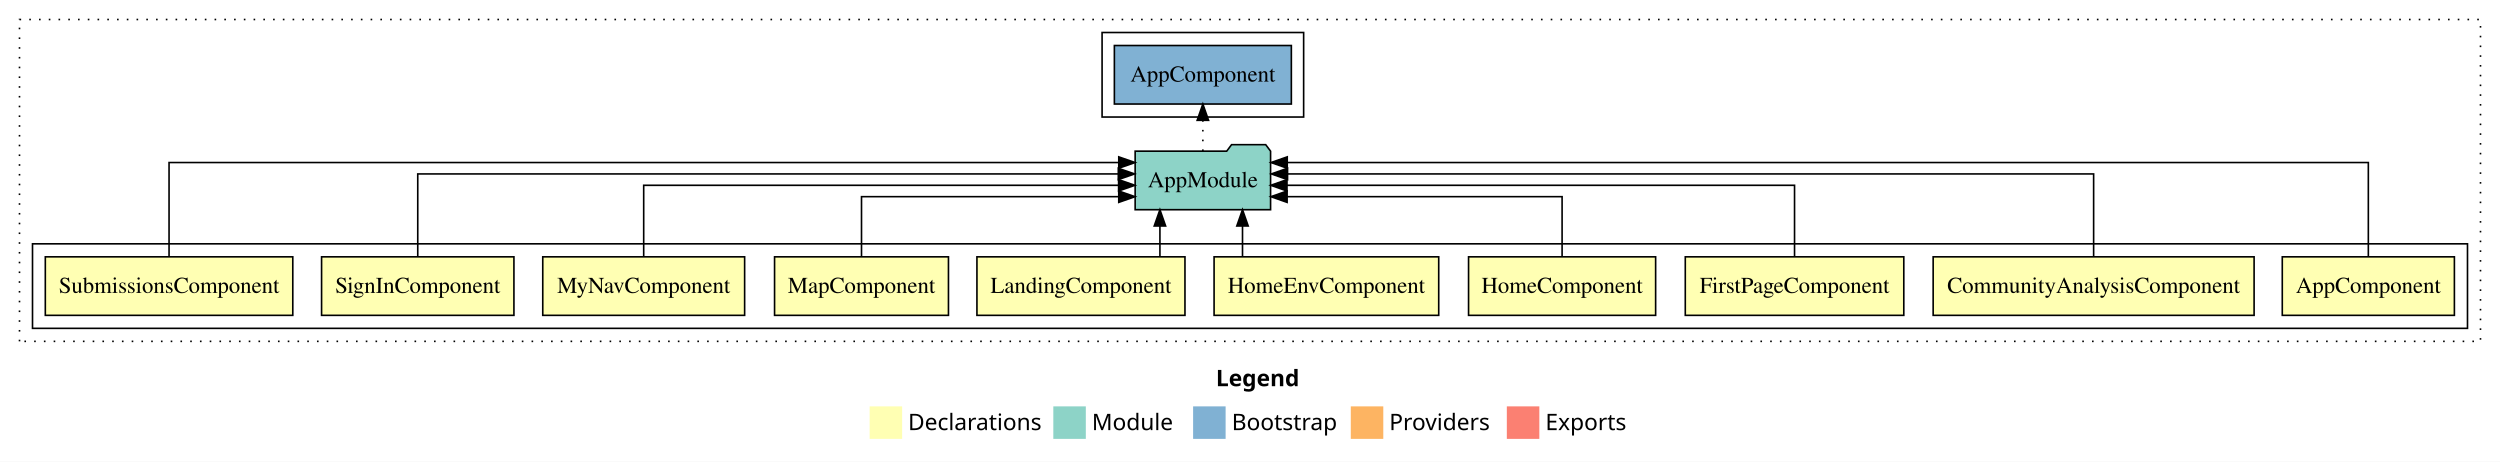
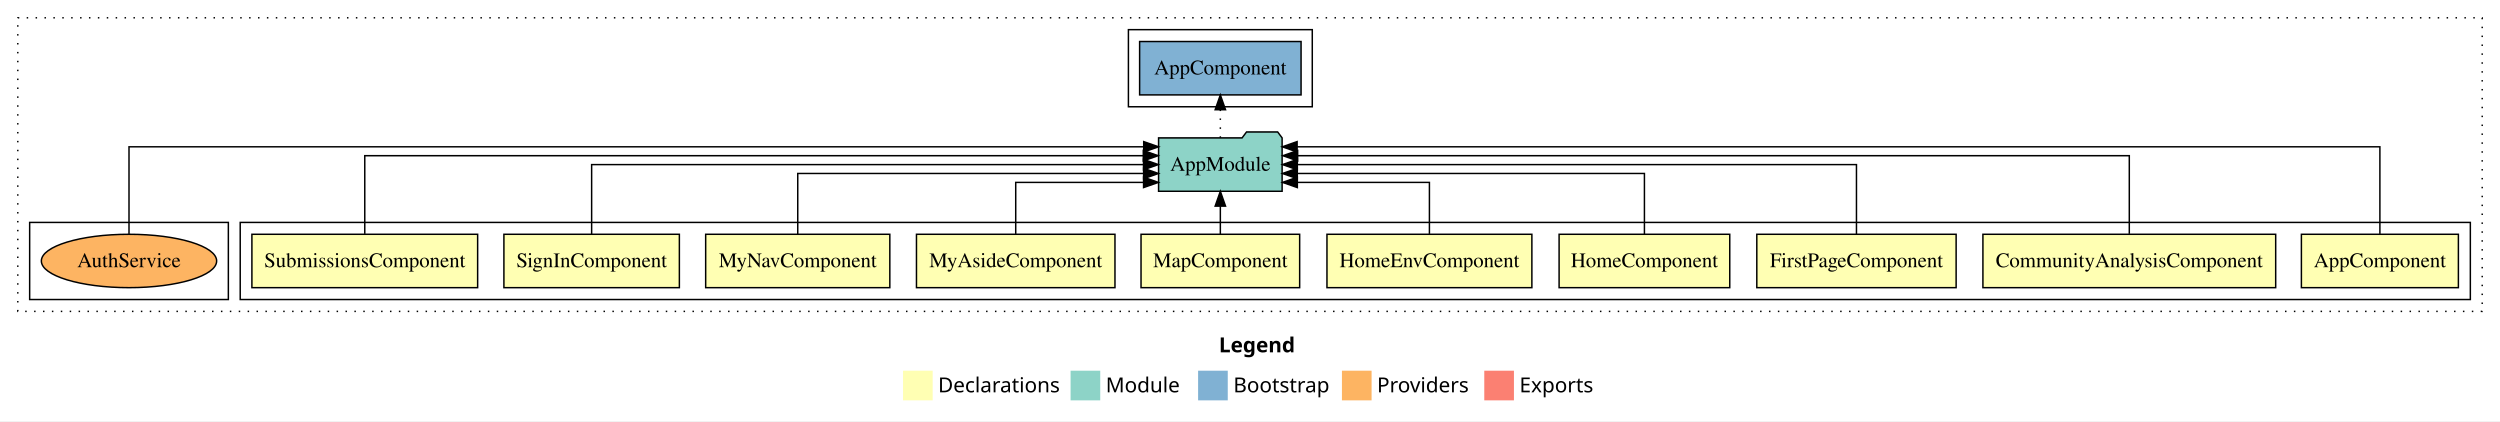
- <svg xmlns="http://www.w3.org/2000/svg" width="1538pt" height="284pt" viewBox="0.00 0.00 1538.00 284.00">
+ <svg xmlns="http://www.w3.org/2000/svg" width="1686pt" height="284pt" viewBox="0.00 0.00 1686.00 284.00">
  <g id="graph0" class="graph" transform="scale(1 1) rotate(0) translate(4 280)">
-     <polygon fill="#ffffff" stroke="transparent" points="-4,4 -4,-280 1534,-280 1534,4 -4,4" />
-     <text text-anchor="start" x="744.009" y="-42.4" font-family="sans-serif" font-weight="bold" font-size="14.00" fill="#000000">Legend</text>
-     <polygon fill="#ffffb3" stroke="transparent" points="531,-10 531,-30 551,-30 551,-10 531,-10" />
-     <text text-anchor="start" x="554.629" y="-15.4" font-family="sans-serif" font-size="14.00" fill="#000000">  Declarations</text>
-     <polygon fill="#8dd3c7" stroke="transparent" points="644,-10 644,-30 664,-30 664,-10 644,-10" />
-     <text text-anchor="start" x="667.725" y="-15.4" font-family="sans-serif" font-size="14.00" fill="#000000">  Module</text>
-     <polygon fill="#80b1d3" stroke="transparent" points="730,-10 730,-30 750,-30 750,-10 730,-10" />
-     <text text-anchor="start" x="753.781" y="-15.4" font-family="sans-serif" font-size="14.00" fill="#000000">  Bootstrap</text>
-     <polygon fill="#fdb462" stroke="transparent" points="827,-10 827,-30 847,-30 847,-10 827,-10" />
-     <text text-anchor="start" x="850.673" y="-15.4" font-family="sans-serif" font-size="14.00" fill="#000000">  Providers</text>
-     <polygon fill="#fb8072" stroke="transparent" points="923,-10 923,-30 943,-30 943,-10 923,-10" />
-     <text text-anchor="start" x="946.726" y="-15.4" font-family="sans-serif" font-size="14.00" fill="#000000">  Exports</text>
+     <polygon fill="#ffffff" stroke="transparent" points="-4,4 -4,-280 1682,-280 1682,4 -4,4" />
+     <text text-anchor="start" x="818.009" y="-42.4" font-family="sans-serif" font-weight="bold" font-size="14.00" fill="#000000">Legend</text>
+     <polygon fill="#ffffb3" stroke="transparent" points="605,-10 605,-30 625,-30 625,-10 605,-10" />
+     <text text-anchor="start" x="628.629" y="-15.4" font-family="sans-serif" font-size="14.00" fill="#000000">  Declarations</text>
+     <polygon fill="#8dd3c7" stroke="transparent" points="718,-10 718,-30 738,-30 738,-10 718,-10" />
+     <text text-anchor="start" x="741.725" y="-15.4" font-family="sans-serif" font-size="14.00" fill="#000000">  Module</text>
+     <polygon fill="#80b1d3" stroke="transparent" points="804,-10 804,-30 824,-30 824,-10 804,-10" />
+     <text text-anchor="start" x="827.781" y="-15.4" font-family="sans-serif" font-size="14.00" fill="#000000">  Bootstrap</text>
+     <polygon fill="#fdb462" stroke="transparent" points="901,-10 901,-30 921,-30 921,-10 901,-10" />
+     <text text-anchor="start" x="924.673" y="-15.4" font-family="sans-serif" font-size="14.00" fill="#000000">  Providers</text>
+     <polygon fill="#fb8072" stroke="transparent" points="997,-10 997,-30 1017,-30 1017,-10 997,-10" />
+     <text text-anchor="start" x="1020.726" y="-15.4" font-family="sans-serif" font-size="14.00" fill="#000000">  Exports</text>
    <g id="clust1" class="cluster">
-       <polygon fill="none" stroke="#000000" stroke-dasharray="1,5" points="8,-70 8,-268 1522,-268 1522,-70 8,-70" />
+       <polygon fill="none" stroke="#000000" stroke-dasharray="1,5" points="8,-70 8,-268 1670,-268 1670,-70 8,-70" />
    </g>
    <g id="clust2" class="cluster">
-       <polygon fill="none" stroke="#000000" points="16,-78 16,-130 1514,-130 1514,-78 16,-78" />
+       <polygon fill="none" stroke="#000000" points="158,-78 158,-130 1662,-130 1662,-78 158,-78" />
    </g>
    <g id="clust15" class="cluster">
-       <polygon fill="none" stroke="#000000" points="674,-208 674,-260 798,-260 798,-208 674,-208" />
+       <polygon fill="none" stroke="#000000" points="757,-208 757,-260 881,-260 881,-208 757,-208" />
+     </g>
+     <g id="clust16" class="cluster">
+       <polygon fill="none" stroke="#000000" points="16,-78 16,-130 150,-130 150,-78 16,-78" />
    </g>
    <g id="node1" class="node">
-       <polygon fill="#ffffb3" stroke="#000000" points="1505.94,-122 1400.06,-122 1400.06,-86 1505.94,-86 1505.94,-122" />
-       <text text-anchor="middle" x="1453" y="-99.8" font-family="Times,serif" font-size="14.00" fill="#000000">AppComponent</text>
+       <polygon fill="#ffffb3" stroke="#000000" points="1653.94,-122 1548.06,-122 1548.06,-86 1653.94,-86 1653.94,-122" />
+       <text text-anchor="middle" x="1601" y="-99.8" font-family="Times,serif" font-size="14.00" fill="#000000">AppComponent</text>
    </g>
    <g id="node11" class="node">
-       <polygon fill="#8dd3c7" stroke="#000000" points="777.657,-187 774.657,-191 753.657,-191 750.657,-187 694.343,-187 694.343,-151 777.657,-151 777.657,-187" />
-       <text text-anchor="middle" x="736" y="-164.8" font-family="Times,serif" font-size="14.00" fill="#000000">AppModule</text>
+       <polygon fill="#8dd3c7" stroke="#000000" points="860.657,-187 857.657,-191 836.657,-191 833.657,-187 777.343,-187 777.343,-151 860.657,-151 860.657,-187" />
+       <text text-anchor="middle" x="819" y="-164.8" font-family="Times,serif" font-size="14.00" fill="#000000">AppModule</text>
    </g>
    <g id="edge1" class="edge">
-       <path fill="none" stroke="#000000" d="M1453,-122.011C1453,-144.485 1453,-180 1453,-180 1453,-180 787.911,-180 787.911,-180" />
-       <polygon fill="#000000" stroke="#000000" points="787.911,-176.5 777.911,-180 787.911,-183.5 787.911,-176.5" />
+       <path fill="none" stroke="#000000" d="M1601,-122.248C1601,-145.018 1601,-181 1601,-181 1601,-181 870.767,-181 870.767,-181" />
+       <polygon fill="#000000" stroke="#000000" points="870.767,-177.5 860.767,-181 870.767,-184.5 870.767,-177.5" />
    </g>
    <g id="node2" class="node">
-       <polygon fill="#ffffb3" stroke="#000000" points="1382.723,-122 1185.277,-122 1185.277,-86 1382.723,-86 1382.723,-122" />
-       <text text-anchor="middle" x="1284" y="-99.8" font-family="Times,serif" font-size="14.00" fill="#000000">CommunityAnalysisComponent</text>
+       <polygon fill="#ffffb3" stroke="#000000" points="1530.723,-122 1333.277,-122 1333.277,-86 1530.723,-86 1530.723,-122" />
+       <text text-anchor="middle" x="1432" y="-99.8" font-family="Times,serif" font-size="14.00" fill="#000000">CommunityAnalysisComponent</text>
    </g>
    <g id="edge2" class="edge">
-       <path fill="none" stroke="#000000" d="M1284,-122.129C1284,-142.572 1284,-173 1284,-173 1284,-173 788.091,-173 788.091,-173" />
-       <polygon fill="#000000" stroke="#000000" points="788.091,-169.5 778.091,-173 788.091,-176.5 788.091,-169.5" />
+       <path fill="none" stroke="#000000" d="M1432,-122.284C1432,-143.321 1432,-175 1432,-175 1432,-175 871.134,-175 871.134,-175" />
+       <polygon fill="#000000" stroke="#000000" points="871.134,-171.5 861.134,-175 871.134,-178.5 871.134,-171.5" />
    </g>
    <g id="node3" class="node">
-       <polygon fill="#ffffb3" stroke="#000000" points="1167.213,-122 1032.787,-122 1032.787,-86 1167.213,-86 1167.213,-122" />
-       <text text-anchor="middle" x="1100" y="-99.8" font-family="Times,serif" font-size="14.00" fill="#000000">FirstPageComponent</text>
+       <polygon fill="#ffffb3" stroke="#000000" points="1315.213,-122 1180.787,-122 1180.787,-86 1315.213,-86 1315.213,-122" />
+       <text text-anchor="middle" x="1248" y="-99.8" font-family="Times,serif" font-size="14.00" fill="#000000">FirstPageComponent</text>
    </g>
    <g id="edge3" class="edge">
-       <path fill="none" stroke="#000000" d="M1100,-122.267C1100,-140.555 1100,-166 1100,-166 1100,-166 787.755,-166 787.755,-166" />
-       <polygon fill="#000000" stroke="#000000" points="787.755,-162.5 777.755,-166 787.755,-169.5 787.755,-162.5" />
+       <path fill="none" stroke="#000000" d="M1248,-122.106C1248,-141.339 1248,-169 1248,-169 1248,-169 870.915,-169 870.915,-169" />
+       <polygon fill="#000000" stroke="#000000" points="870.915,-165.5 860.915,-169 870.915,-172.5 870.915,-165.5" />
    </g>
    <g id="node4" class="node">
-       <polygon fill="#ffffb3" stroke="#000000" points="1014.545,-122 899.455,-122 899.455,-86 1014.545,-86 1014.545,-122" />
-       <text text-anchor="middle" x="957" y="-99.8" font-family="Times,serif" font-size="14.00" fill="#000000">HomeComponent</text>
+       <polygon fill="#ffffb3" stroke="#000000" points="1162.545,-122 1047.455,-122 1047.455,-86 1162.545,-86 1162.545,-122" />
+       <text text-anchor="middle" x="1105" y="-99.8" font-family="Times,serif" font-size="14.00" fill="#000000">HomeComponent</text>
    </g>
    <g id="edge4" class="edge">
-       <path fill="none" stroke="#000000" d="M957,-122.009C957,-138.049 957,-159 957,-159 957,-159 787.828,-159 787.828,-159" />
-       <polygon fill="#000000" stroke="#000000" points="787.828,-155.5 777.828,-159 787.828,-162.5 787.828,-155.5" />
+       <path fill="none" stroke="#000000" d="M1105,-122.022C1105,-139.373 1105,-163 1105,-163 1105,-163 870.893,-163 870.893,-163" />
+       <polygon fill="#000000" stroke="#000000" points="870.893,-159.5 860.893,-163 870.893,-166.5 870.893,-159.5" />
    </g>
    <g id="node5" class="node">
-       <polygon fill="#ffffb3" stroke="#000000" points="881.097,-122 742.903,-122 742.903,-86 881.097,-86 881.097,-122" />
-       <text text-anchor="middle" x="812" y="-99.8" font-family="Times,serif" font-size="14.00" fill="#000000">HomeEnvComponent</text>
+       <polygon fill="#ffffb3" stroke="#000000" points="1029.097,-122 890.903,-122 890.903,-86 1029.097,-86 1029.097,-122" />
+       <text text-anchor="middle" x="960" y="-99.8" font-family="Times,serif" font-size="14.00" fill="#000000">HomeEnvComponent</text>
    </g>
    <g id="edge5" class="edge">
-       <path fill="none" stroke="#000000" d="M760.39,-122.106C760.39,-122.106 760.39,-140.991 760.39,-140.991" />
-       <polygon fill="#000000" stroke="#000000" points="756.89,-140.991 760.39,-150.991 763.89,-140.991 756.89,-140.991" />
+       <path fill="none" stroke="#000000" d="M960,-122.24C960,-137.571 960,-157 960,-157 960,-157 870.923,-157 870.923,-157" />
+       <polygon fill="#000000" stroke="#000000" points="870.923,-153.5 860.923,-157 870.923,-160.5 870.923,-153.5" />
    </g>
    <g id="node6" class="node">
-       <polygon fill="#ffffb3" stroke="#000000" points="724.99,-122 597.01,-122 597.01,-86 724.99,-86 724.99,-122" />
-       <text text-anchor="middle" x="661" y="-99.8" font-family="Times,serif" font-size="14.00" fill="#000000">LandingComponent</text>
+       <polygon fill="#ffffb3" stroke="#000000" points="872.492,-122 765.508,-122 765.508,-86 872.492,-86 872.492,-122" />
+       <text text-anchor="middle" x="819" y="-99.8" font-family="Times,serif" font-size="14.00" fill="#000000">MapComponent</text>
    </g>
    <g id="edge6" class="edge">
-       <path fill="none" stroke="#000000" d="M709.583,-122.106C709.583,-122.106 709.583,-140.991 709.583,-140.991" />
-       <polygon fill="#000000" stroke="#000000" points="706.083,-140.991 709.583,-150.991 713.083,-140.991 706.083,-140.991" />
+       <path fill="none" stroke="#000000" d="M819,-122.106C819,-122.106 819,-140.991 819,-140.991" />
+       <polygon fill="#000000" stroke="#000000" points="815.5,-140.991 819,-150.991 822.5,-140.991 815.5,-140.991" />
    </g>
    <g id="node7" class="node">
-       <polygon fill="#ffffb3" stroke="#000000" points="579.492,-122 472.508,-122 472.508,-86 579.492,-86 579.492,-122" />
-       <text text-anchor="middle" x="526" y="-99.8" font-family="Times,serif" font-size="14.00" fill="#000000">MapComponent</text>
+       <polygon fill="#ffffb3" stroke="#000000" points="747.934,-122 614.066,-122 614.066,-86 747.934,-86 747.934,-122" />
+       <text text-anchor="middle" x="681" y="-99.8" font-family="Times,serif" font-size="14.00" fill="#000000">MyAsideComponent</text>
    </g>
    <g id="edge7" class="edge">
-       <path fill="none" stroke="#000000" d="M526,-122.009C526,-138.049 526,-159 526,-159 526,-159 684.26,-159 684.26,-159" />
-       <polygon fill="#000000" stroke="#000000" points="684.26,-162.5 694.26,-159 684.26,-155.5 684.26,-162.5" />
+       <path fill="none" stroke="#000000" d="M681,-122.24C681,-137.571 681,-157 681,-157 681,-157 767.221,-157 767.221,-157" />
+       <polygon fill="#000000" stroke="#000000" points="767.221,-160.5 777.221,-157 767.221,-153.5 767.221,-160.5" />
    </g>
    <g id="node8" class="node">
-       <polygon fill="#ffffb3" stroke="#000000" points="454.098,-122 329.902,-122 329.902,-86 454.098,-86 454.098,-122" />
-       <text text-anchor="middle" x="392" y="-99.8" font-family="Times,serif" font-size="14.00" fill="#000000">MyNavComponent</text>
+       <polygon fill="#ffffb3" stroke="#000000" points="596.098,-122 471.902,-122 471.902,-86 596.098,-86 596.098,-122" />
+       <text text-anchor="middle" x="534" y="-99.8" font-family="Times,serif" font-size="14.00" fill="#000000">MyNavComponent</text>
    </g>
    <g id="edge8" class="edge">
-       <path fill="none" stroke="#000000" d="M392,-122.267C392,-140.555 392,-166 392,-166 392,-166 684.163,-166 684.163,-166" />
-       <polygon fill="#000000" stroke="#000000" points="684.163,-169.5 694.163,-166 684.163,-162.5 684.163,-169.5" />
+       <path fill="none" stroke="#000000" d="M534,-122.022C534,-139.373 534,-163 534,-163 534,-163 767.253,-163 767.253,-163" />
+       <polygon fill="#000000" stroke="#000000" points="767.253,-166.5 777.253,-163 767.253,-159.5 767.253,-166.5" />
    </g>
    <g id="node9" class="node">
-       <polygon fill="#ffffb3" stroke="#000000" points="312.167,-122 193.833,-122 193.833,-86 312.167,-86 312.167,-122" />
-       <text text-anchor="middle" x="253" y="-99.8" font-family="Times,serif" font-size="14.00" fill="#000000">SignInComponent</text>
+       <polygon fill="#ffffb3" stroke="#000000" points="454.167,-122 335.833,-122 335.833,-86 454.167,-86 454.167,-122" />
+       <text text-anchor="middle" x="395" y="-99.8" font-family="Times,serif" font-size="14.00" fill="#000000">SignInComponent</text>
    </g>
    <g id="edge9" class="edge">
-       <path fill="none" stroke="#000000" d="M253,-122.129C253,-142.572 253,-173 253,-173 253,-173 683.982,-173 683.982,-173" />
-       <polygon fill="#000000" stroke="#000000" points="683.982,-176.5 693.982,-173 683.982,-169.5 683.982,-176.5" />
+       <path fill="none" stroke="#000000" d="M395,-122.106C395,-141.339 395,-169 395,-169 395,-169 767.185,-169 767.185,-169" />
+       <polygon fill="#000000" stroke="#000000" points="767.185,-172.5 777.185,-169 767.185,-165.5 767.185,-172.5" />
    </g>
    <g id="node10" class="node">
-       <polygon fill="#ffffb3" stroke="#000000" points="176.121,-122 23.879,-122 23.879,-86 176.121,-86 176.121,-122" />
-       <text text-anchor="middle" x="100" y="-99.8" font-family="Times,serif" font-size="14.00" fill="#000000">SubmissionsComponent</text>
+       <polygon fill="#ffffb3" stroke="#000000" points="318.121,-122 165.879,-122 165.879,-86 318.121,-86 318.121,-122" />
+       <text text-anchor="middle" x="242" y="-99.8" font-family="Times,serif" font-size="14.00" fill="#000000">SubmissionsComponent</text>
    </g>
    <g id="edge10" class="edge">
-       <path fill="none" stroke="#000000" d="M100,-122.011C100,-144.485 100,-180 100,-180 100,-180 684.27,-180 684.27,-180" />
-       <polygon fill="#000000" stroke="#000000" points="684.27,-183.5 694.27,-180 684.27,-176.5 684.27,-183.5" />
+       <path fill="none" stroke="#000000" d="M242,-122.284C242,-143.321 242,-175 242,-175 242,-175 767.039,-175 767.039,-175" />
+       <polygon fill="#000000" stroke="#000000" points="767.039,-178.5 777.039,-175 767.039,-171.5 767.039,-178.5" />
    </g>
    <g id="node12" class="node">
-       <polygon fill="#80b1d3" stroke="#000000" points="790.439,-252 681.561,-252 681.561,-216 790.439,-216 790.439,-252" />
-       <text text-anchor="middle" x="736" y="-229.8" font-family="Times,serif" font-size="14.00" fill="#000000">AppComponent </text>
+       <polygon fill="#80b1d3" stroke="#000000" points="873.439,-252 764.561,-252 764.561,-216 873.439,-216 873.439,-252" />
+       <text text-anchor="middle" x="819" y="-229.8" font-family="Times,serif" font-size="14.00" fill="#000000">AppComponent </text>
    </g>
    <g id="edge11" class="edge">
-       <path fill="none" stroke="#000000" stroke-dasharray="1,5" d="M736,-187.106C736,-187.106 736,-205.991 736,-205.991" />
-       <polygon fill="#000000" stroke="#000000" points="732.5,-205.991 736,-215.991 739.5,-205.991 732.5,-205.991" />
+       <path fill="none" stroke="#000000" stroke-dasharray="1,5" d="M819,-187.106C819,-187.106 819,-205.991 819,-205.991" />
+       <polygon fill="#000000" stroke="#000000" points="815.5,-205.991 819,-215.991 822.5,-205.991 815.5,-205.991" />
+     </g>
+     <g id="node13" class="node">
+       <ellipse fill="#fdb462" stroke="#000000" cx="83" cy="-104" rx="59.108" ry="18" />
+       <text text-anchor="middle" x="83" y="-99.8" font-family="Times,serif" font-size="14.00" fill="#000000">AuthService</text>
+     </g>
+     <g id="edge12" class="edge">
+       <path fill="none" stroke="#000000" d="M83,-122.248C83,-145.018 83,-181 83,-181 83,-181 767.321,-181 767.321,-181" />
+       <polygon fill="#000000" stroke="#000000" points="767.321,-184.5 777.321,-181 767.321,-177.5 767.321,-184.5" />
    </g>
  </g>
</svg>
